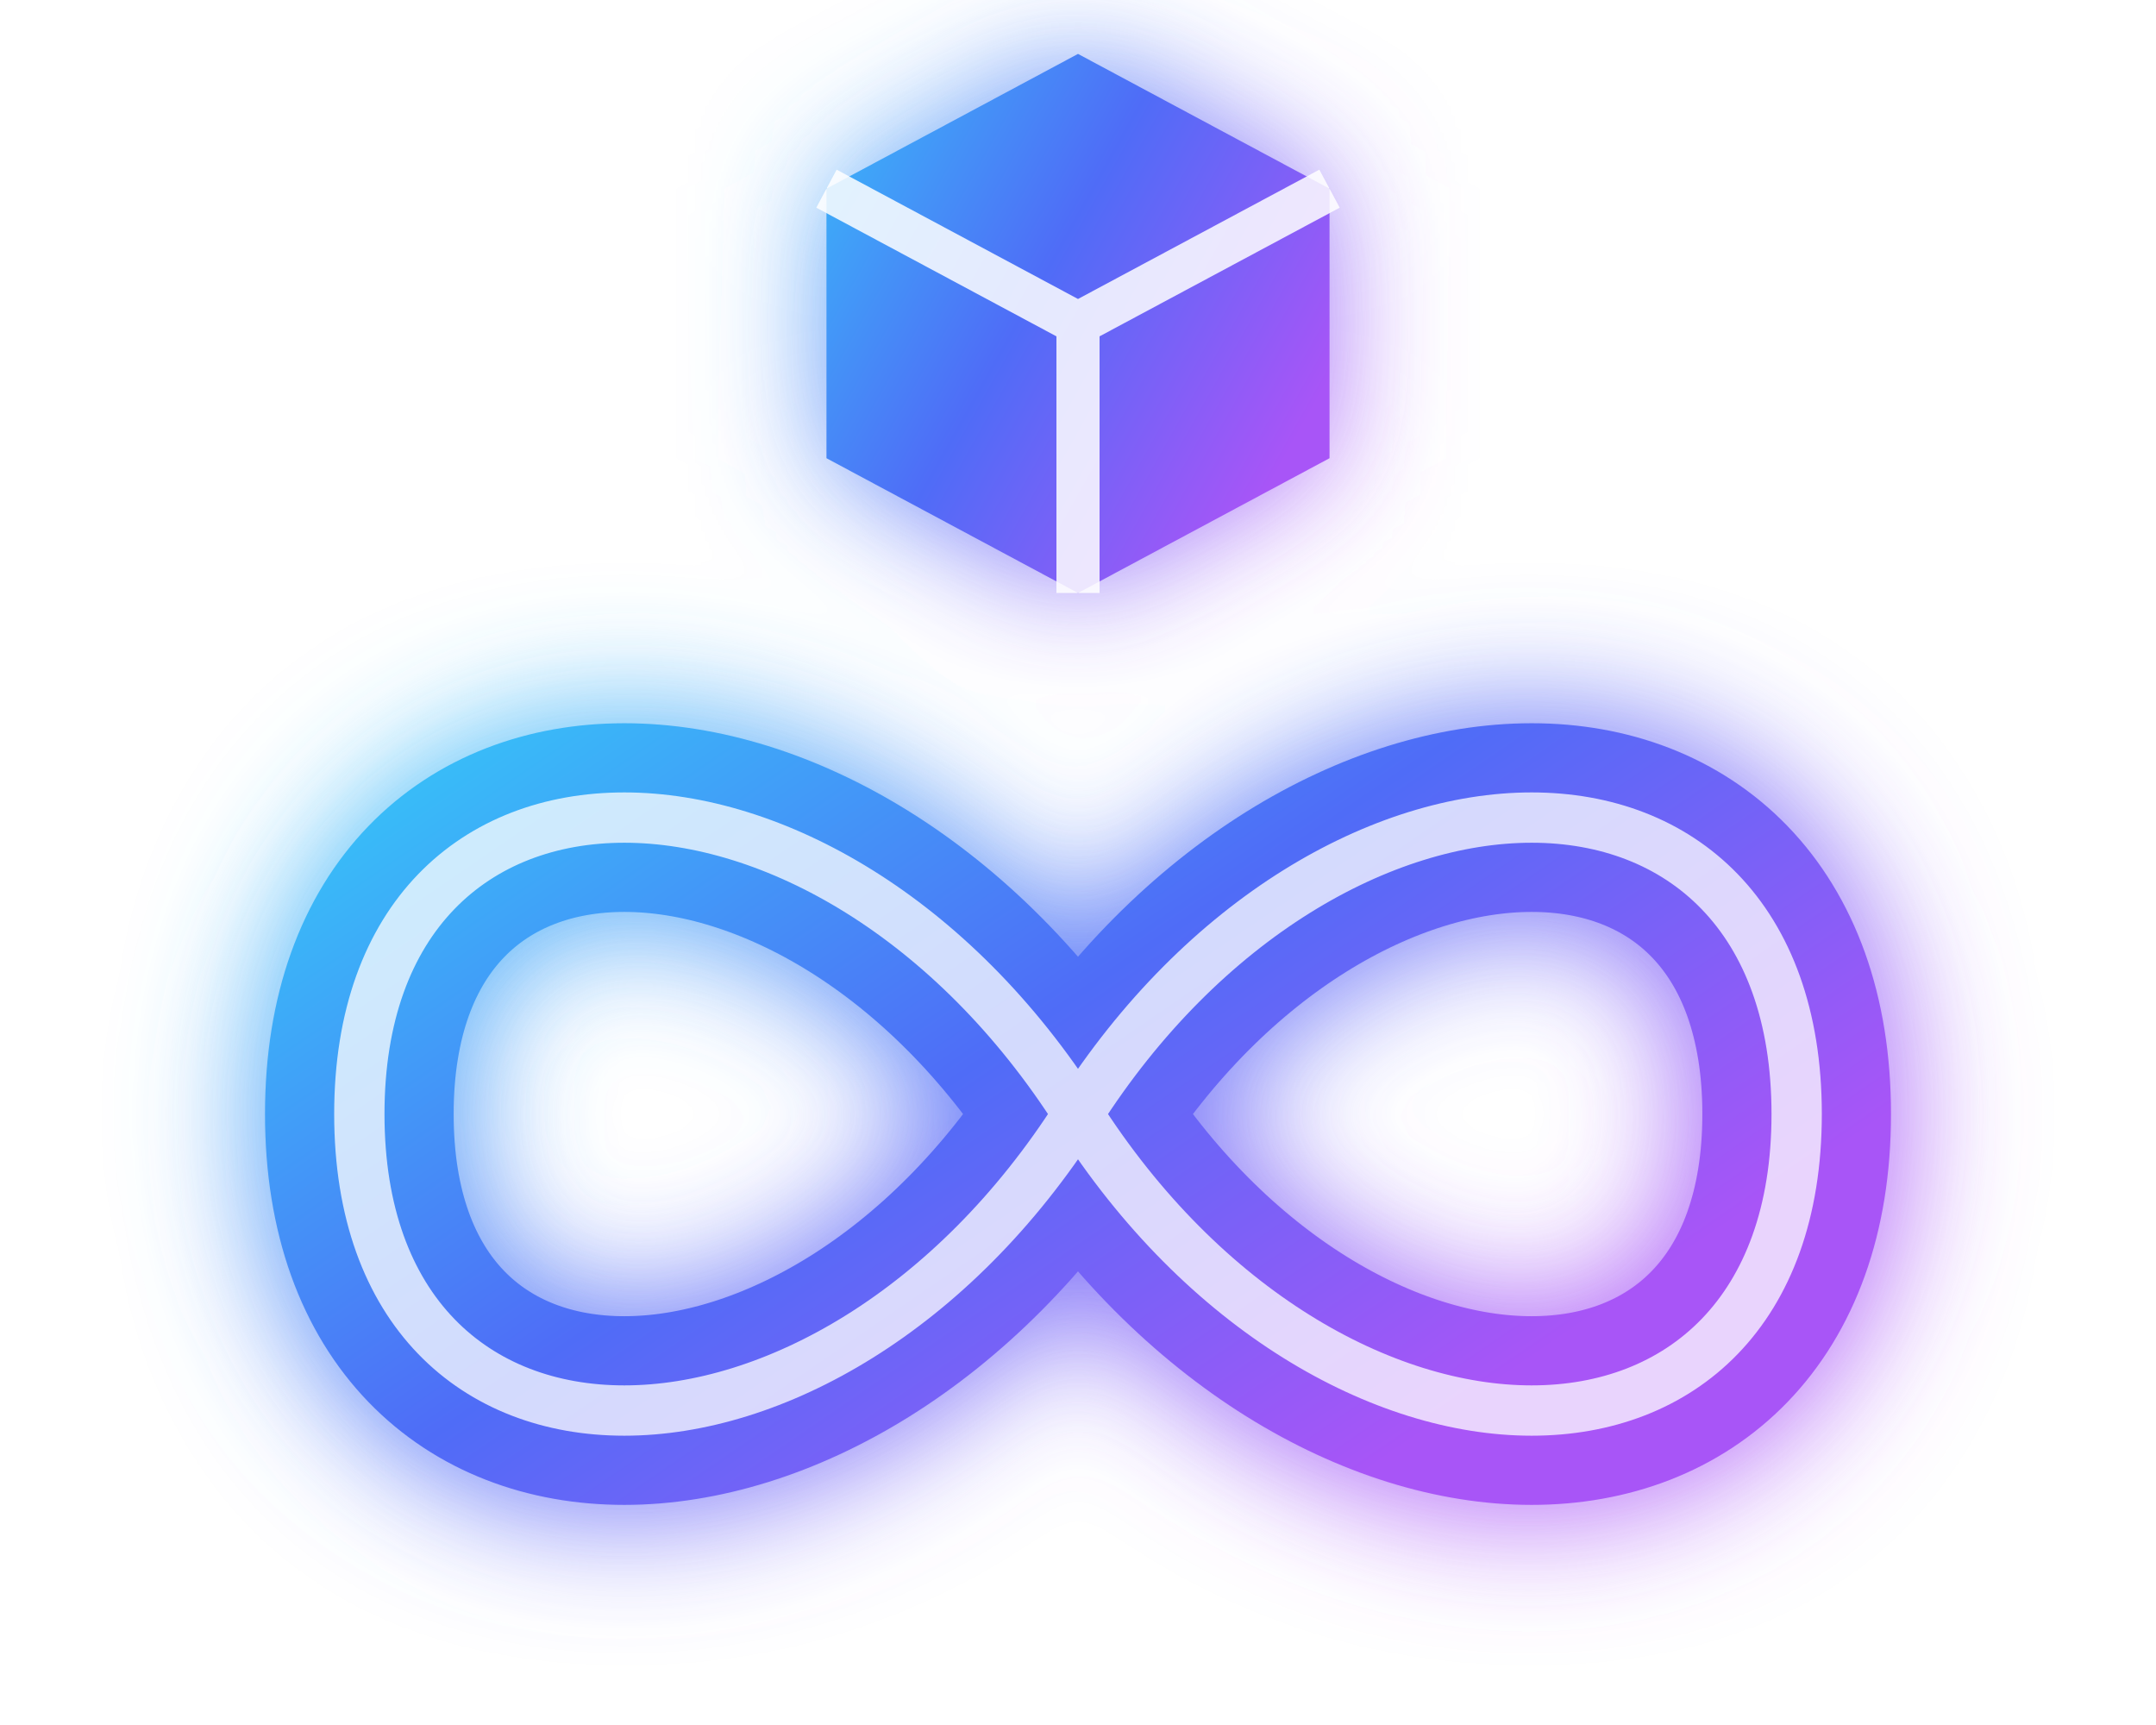
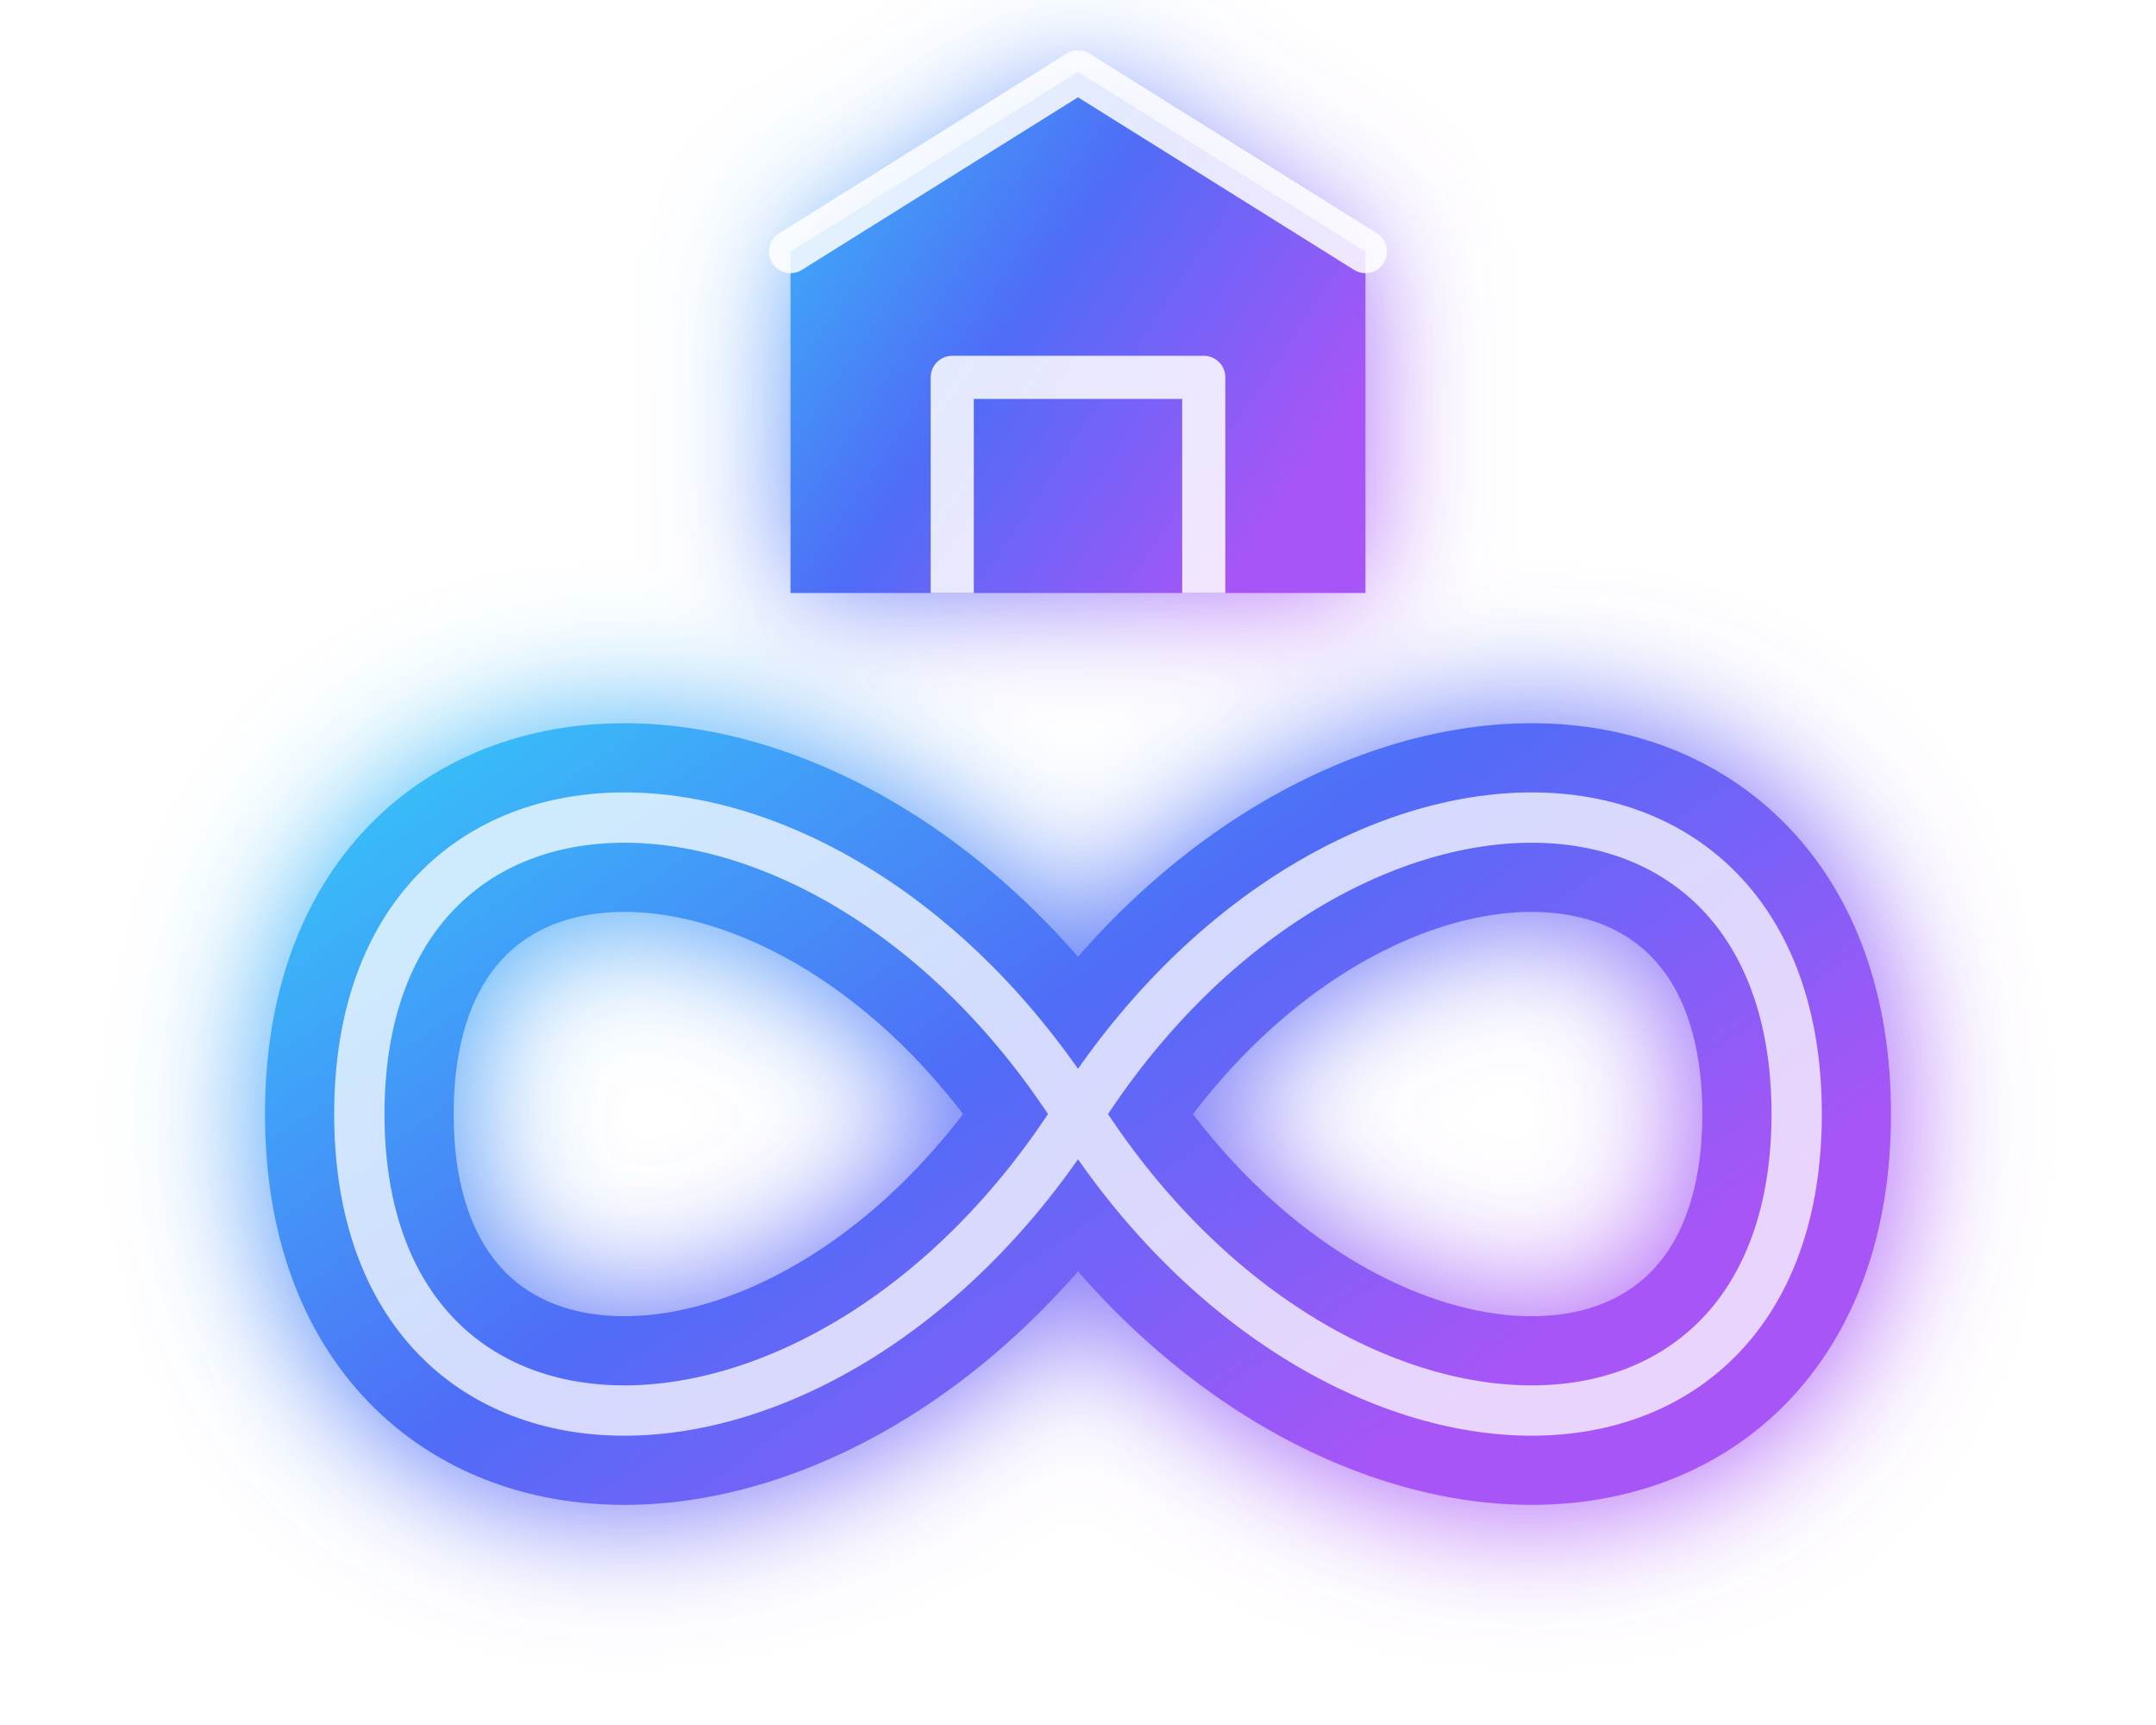
<svg xmlns="http://www.w3.org/2000/svg" viewBox="0 0 120 96">
  <defs>
    <linearGradient id="ggrad" x1="0" y1="0" x2="1" y2="0.6">
      <stop offset="0" stop-color="#38bdf8" />
      <stop offset="0.5" stop-color="#4f6cf7" />
      <stop offset="1" stop-color="#a855f7" />
    </linearGradient>
    <filter id="gglow" x="-50%" y="-50%" width="200%" height="200%">
      <feGaussianBlur stdDeviation="3.5" />
    </filter>
  </defs>
  <g filter="url(#gglow)" opacity="0.85">
    <path d="M20,62 C20,40 46,40 60,62 C74,84 100,84 100,62 C100,40 74,40 60,62 C46,84 20,84 20,62 Z" fill="none" stroke="url(#ggrad)" stroke-width="12" />
-     <path d="M60,3 L74,10.5 L74,25.5 L60,33 L46,25.5 L46,10.5 Z" fill="url(#ggrad)" />
+     <path d="M44,33 L44,14 L60,4 L76,14 L76,33 Z" fill="url(#ggrad)" />
  </g>
  <path d="M20,62 C20,40 46,40 60,62 C74,84 100,84 100,62 C100,40 74,40 60,62 C46,84 20,84 20,62 Z" fill="none" stroke="url(#ggrad)" stroke-width="10.5" />
  <path d="M20,62 C20,40 46,40 60,62 C74,84 100,84 100,62 C100,40 74,40 60,62 C46,84 20,84 20,62 Z" fill="none" stroke="rgba(255,255,255,0.75)" stroke-width="2.8" />
-   <path d="M60,3 L74,10.5 L74,25.5 L60,33 L46,25.5 L46,10.5 Z" fill="url(#ggrad)" />
-   <path d="M46,10.5 L60,18 L74,10.5 M60,18 L60,33" fill="none" stroke="rgba(255,255,255,0.85)" stroke-width="2.4" stroke-linejoin="round" />
+   <path d="M44,33 L44,14 L60,4 L76,14 L76,33 Z" fill="url(#ggrad)" />
+   <path d="M44,14 L60,4 L76,14" fill="none" stroke="rgba(255,255,255,0.85)" stroke-width="2.4" stroke-linejoin="round" stroke-linecap="round" />
+   <path d="M53,33 L53,21 L67,21 L67,33" fill="none" stroke="rgba(255,255,255,0.85)" stroke-width="2.4" stroke-linejoin="round" />
</svg>
